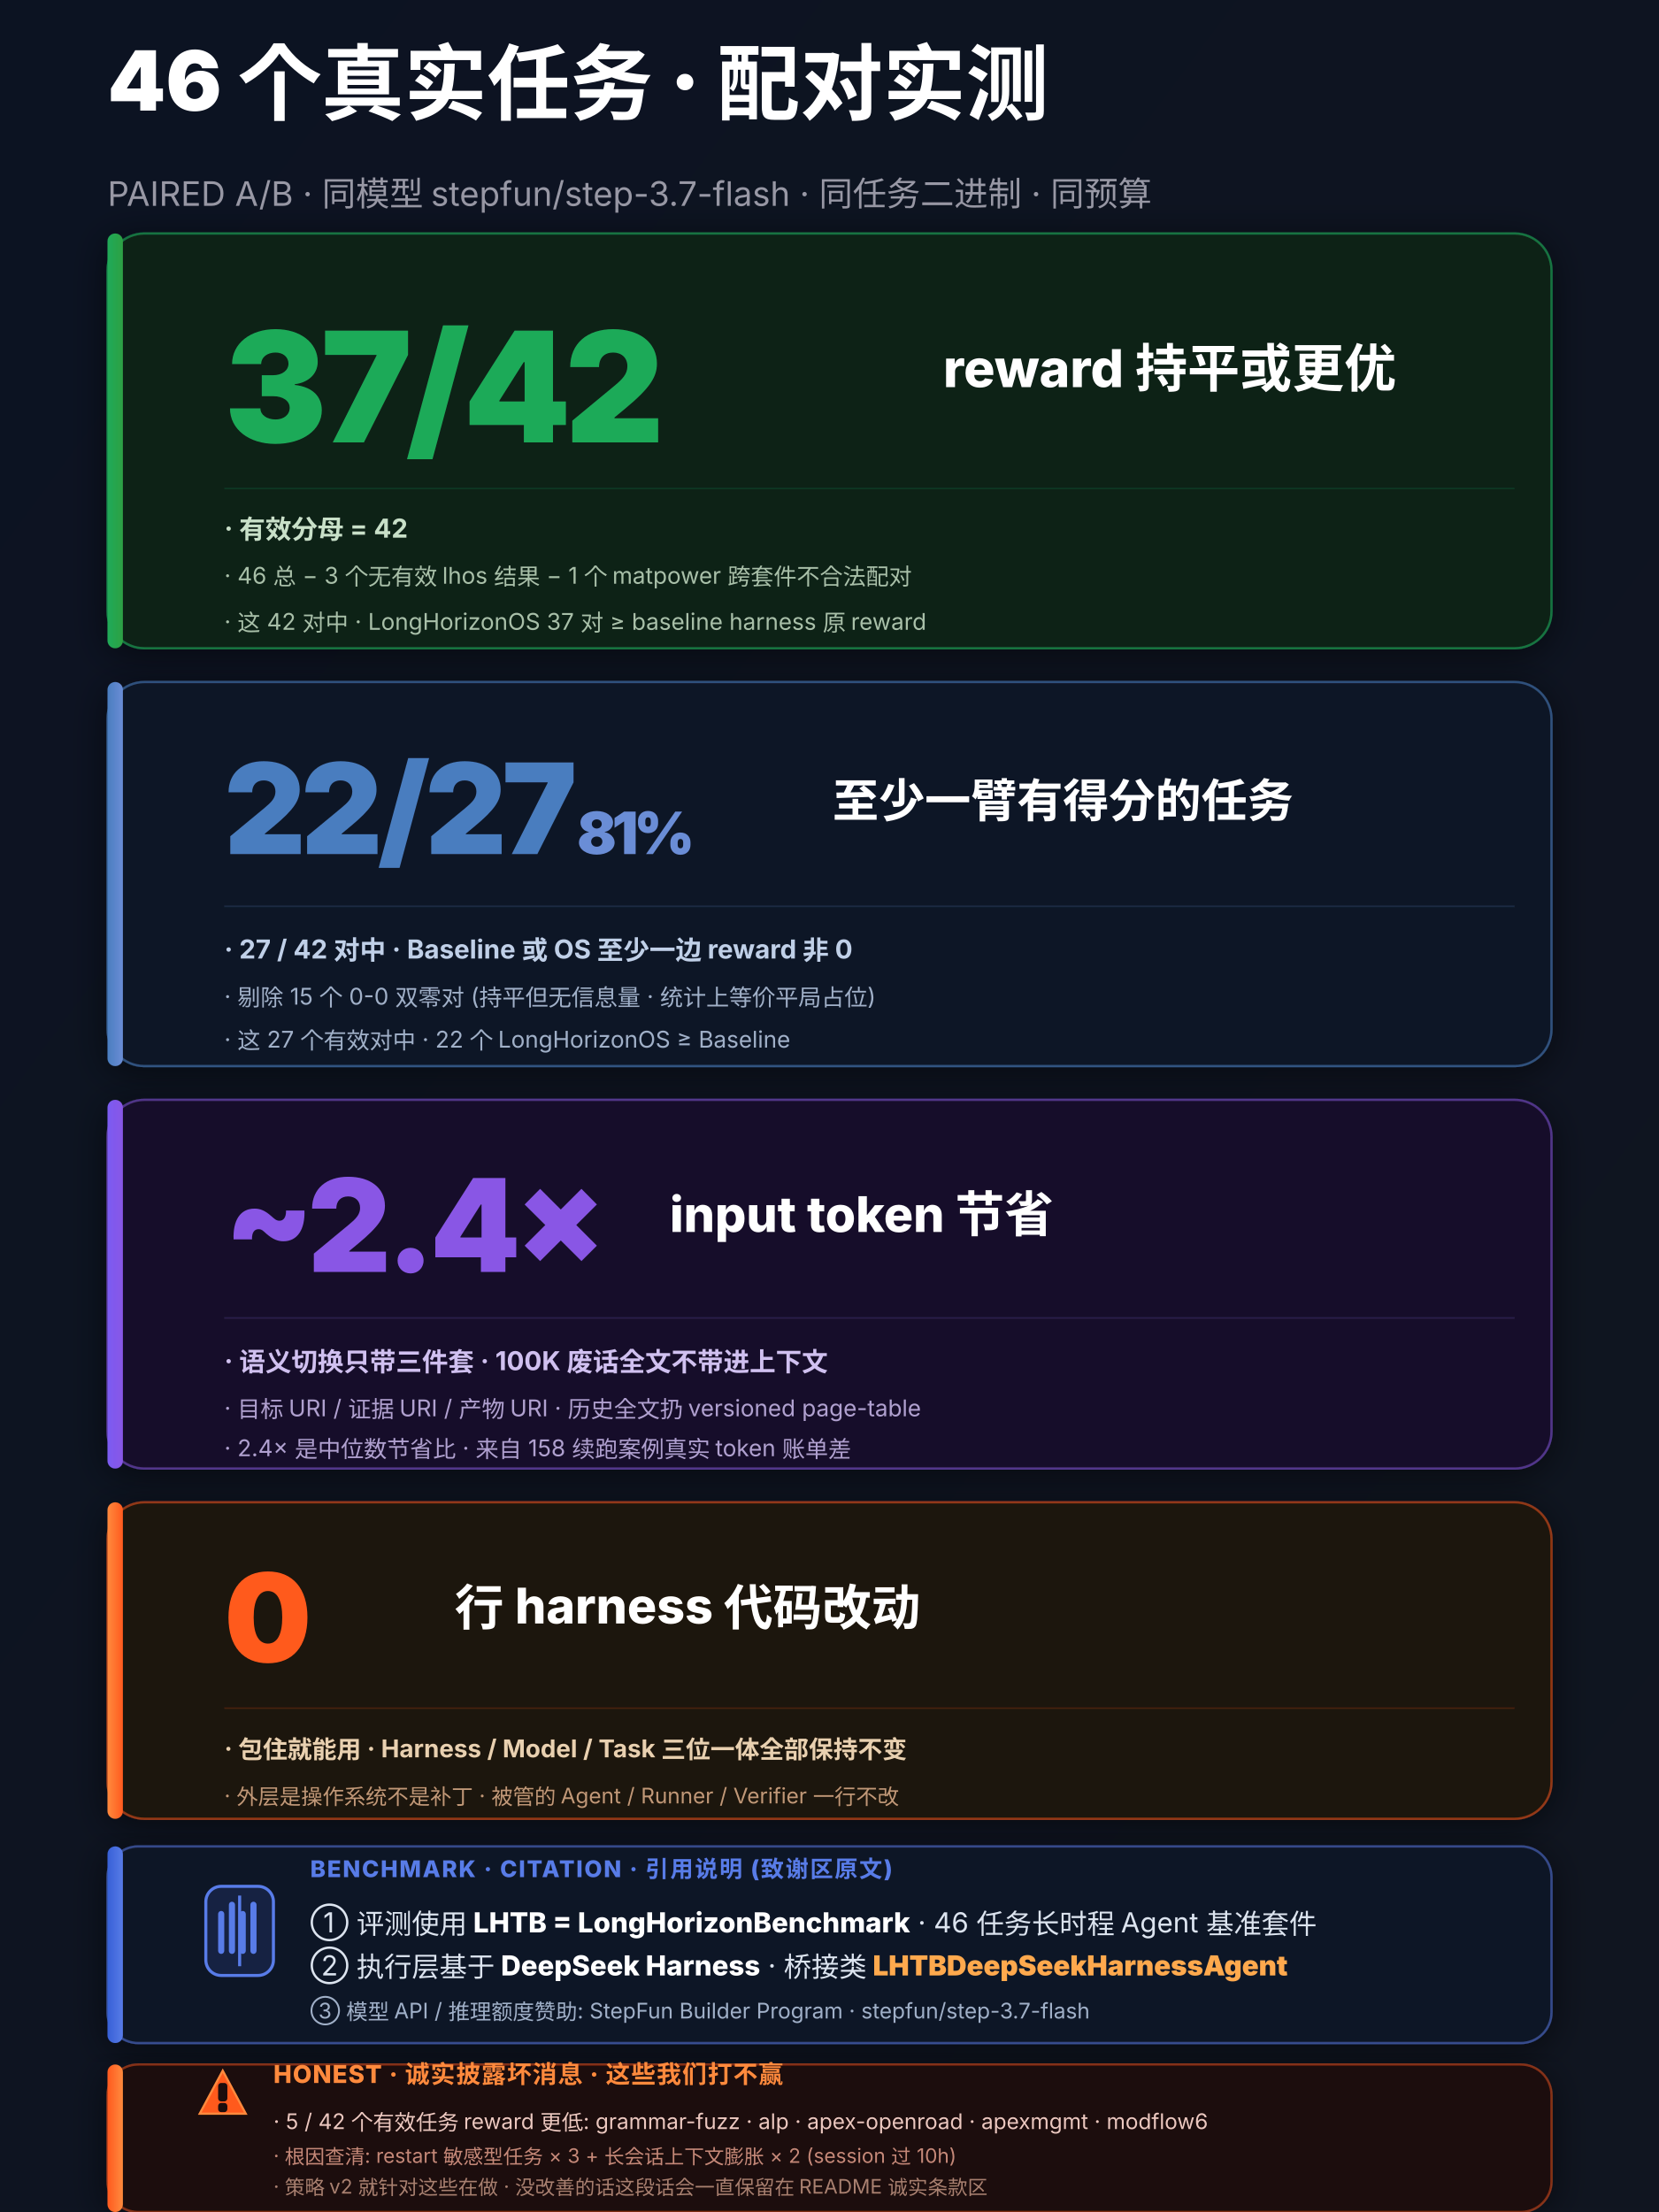
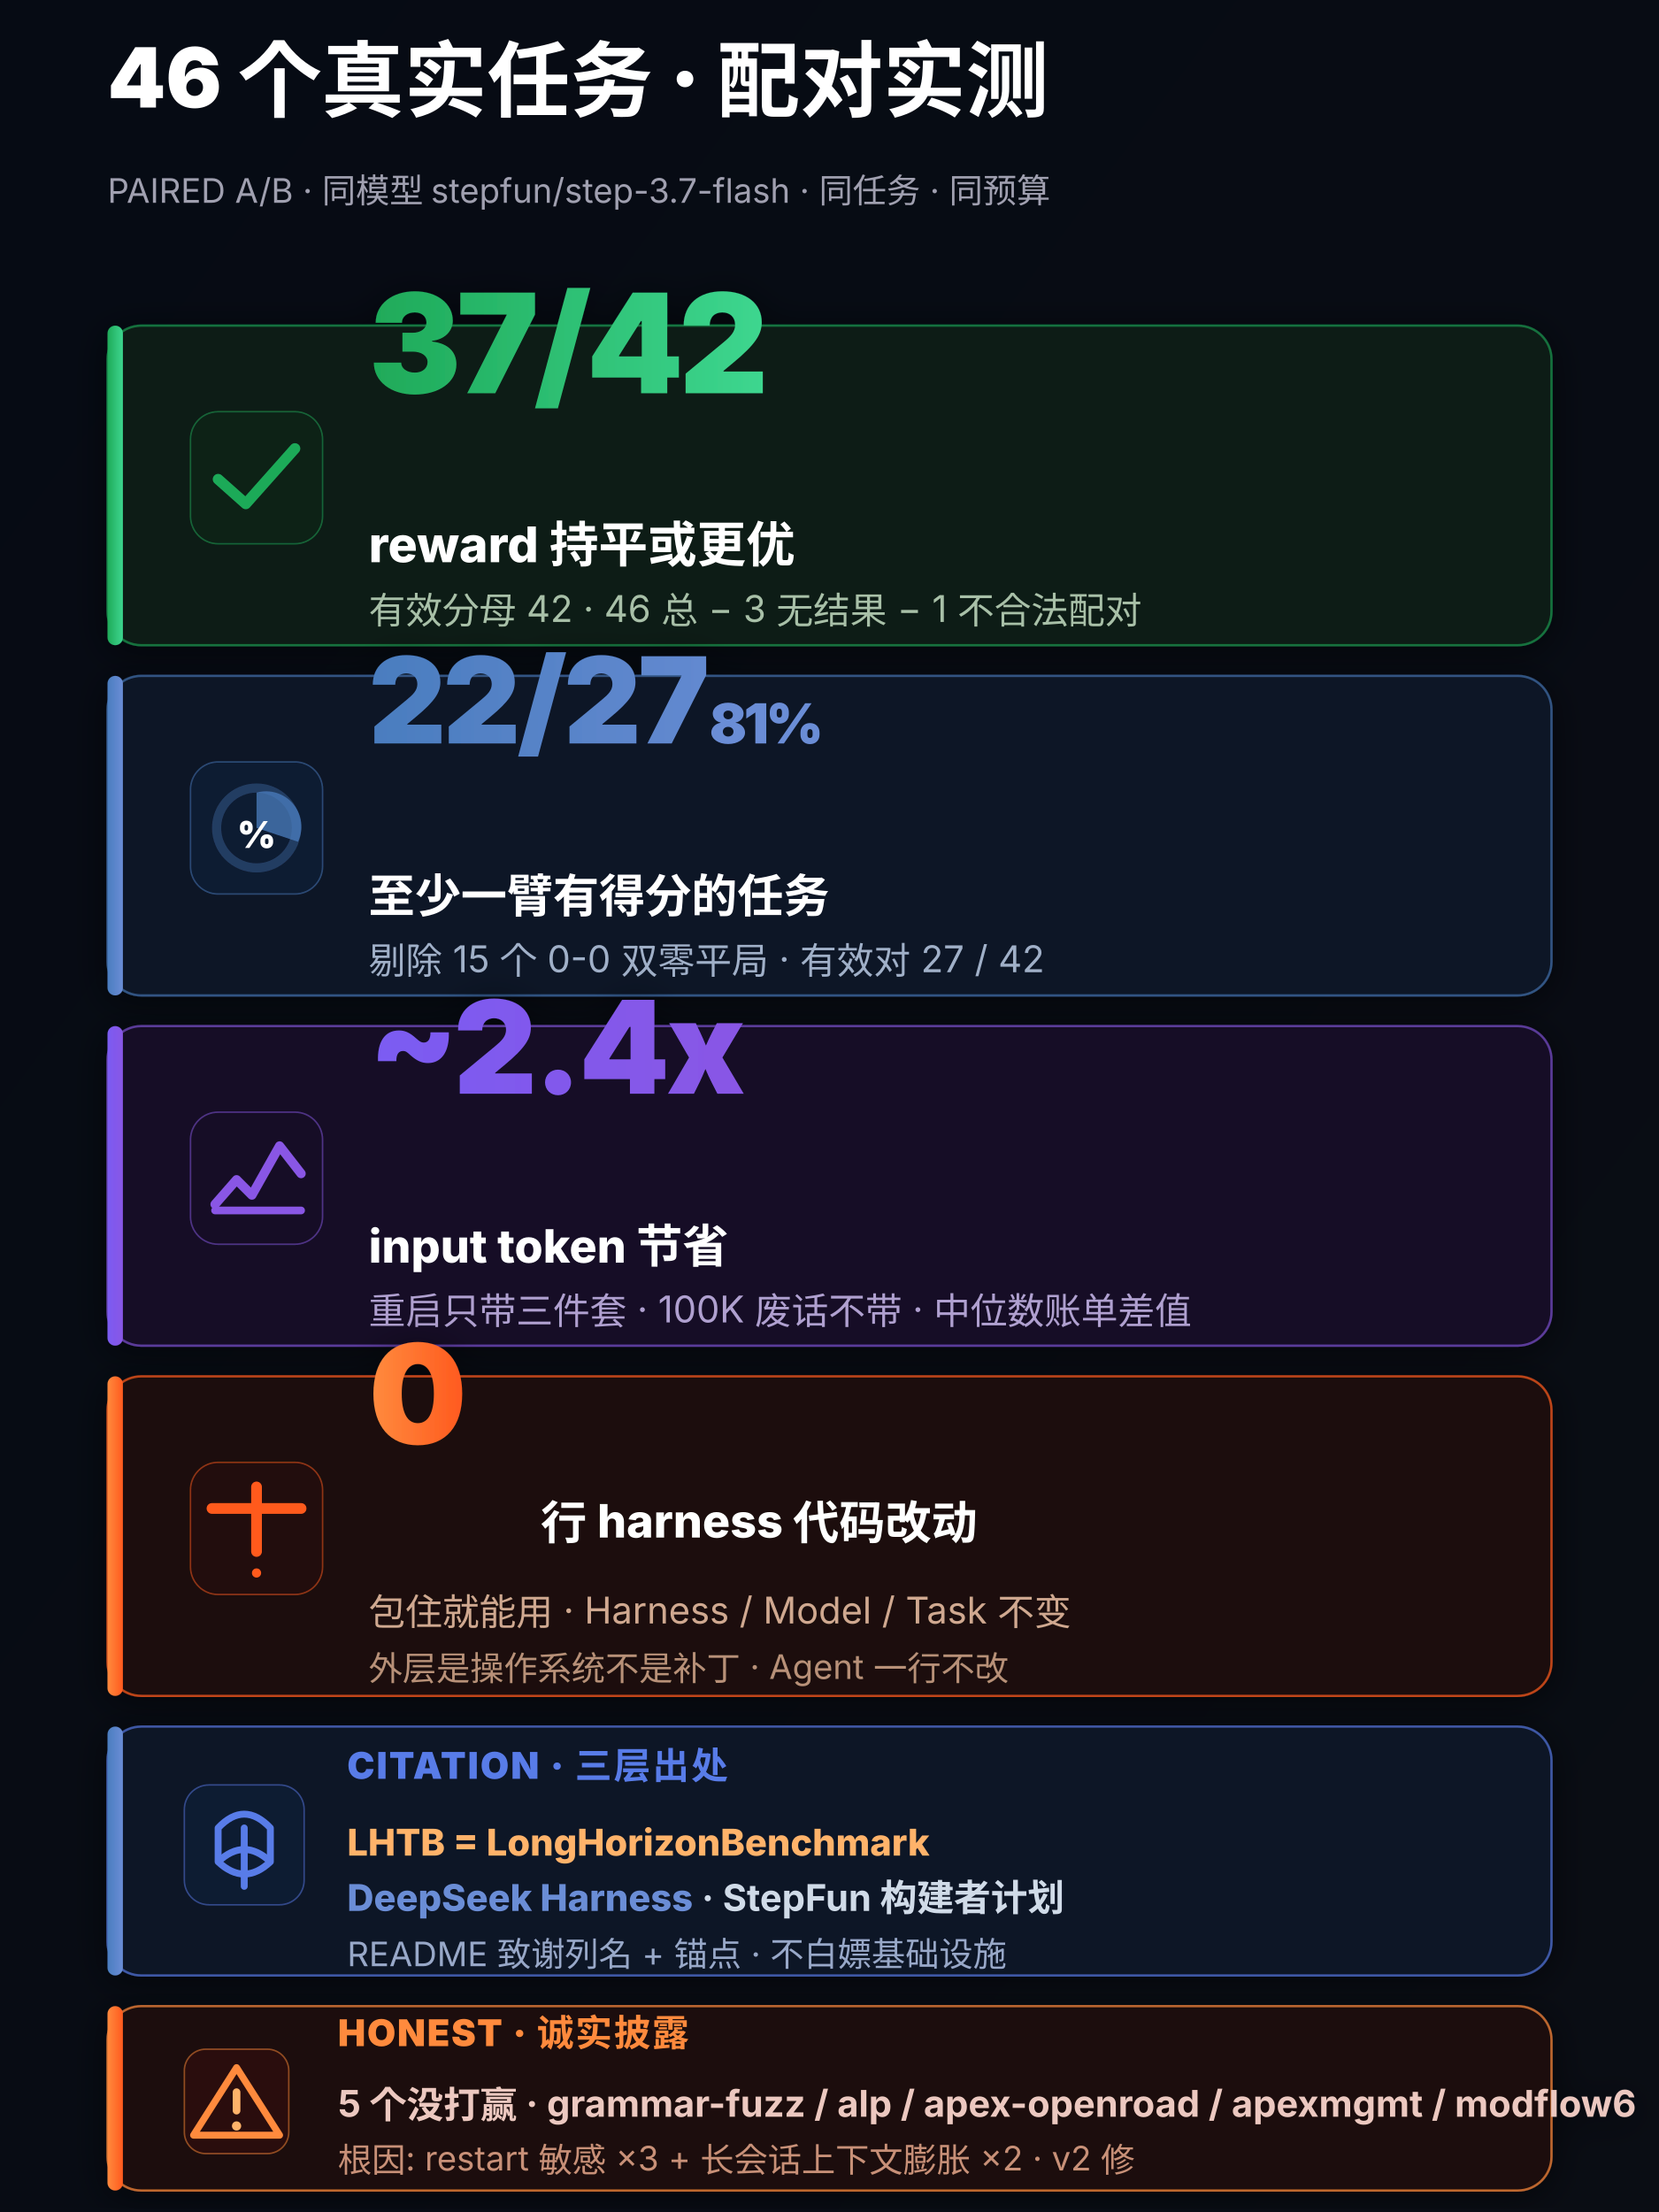
<svg xmlns="http://www.w3.org/2000/svg" viewBox="0 0 1080 1440" width="1080" height="1440">
  <defs>
    <linearGradient id="bg2" x1="0" y1="0" x2="1" y2="1">
-       <stop offset="0%" stop-color="#0c1322" />
-       <stop offset="100%" stop-color="#101520" />
+       <stop offset="0%" stop-color="#060b14" />
+       <stop offset="100%" stop-color="#0a0d14" />
    </linearGradient>
-     <linearGradient id="green" x1="0" y1="0" x2="1" y2="0">
+     <linearGradient id="g1" x1="0" y1="0" x2="1" y2="0">
      <stop offset="0%" stop-color="#1FAA59" />
-       <stop offset="100%" stop-color="#2ea043" />
+       <stop offset="100%" stop-color="#3DD68F" />
    </linearGradient>
-     <linearGradient id="blue" x1="0" y1="0" x2="1" y2="0">
+     <linearGradient id="g2" x1="0" y1="0" x2="1" y2="0">
      <stop offset="0%" stop-color="#4A7DBF" />
      <stop offset="100%" stop-color="#6B8DD6" />
    </linearGradient>
-     <linearGradient id="purple" x1="0" y1="0" x2="1" y2="0">
+     <linearGradient id="g3" x1="0" y1="0" x2="1" y2="0">
      <stop offset="0%" stop-color="#7B5BF2" />
      <stop offset="100%" stop-color="#8957e5" />
    </linearGradient>
-     <linearGradient id="orange" x1="0" y1="0" x2="1" y2="0">
+     <linearGradient id="g4" x1="0" y1="0" x2="1" y2="0">
      <stop offset="0%" stop-color="#FF8A3D" />
      <stop offset="100%" stop-color="#FF5A1F" />
-     </linearGradient>
-     <linearGradient id="cite" x1="0" y1="0" x2="1" y2="0">
-       <stop offset="0%" stop-color="#3760D6" />
-       <stop offset="100%" stop-color="#587BE8" />
-     </linearGradient>
-     <linearGradient id="warn" x1="0" y1="0" x2="1" y2="0">
-       <stop offset="0%" stop-color="#FF5A1F" />
-       <stop offset="100%" stop-color="#FF8A3D" />
    </linearGradient>
    <filter id="s2">
      <feDropShadow dx="0" dy="4" stdDeviation="12" flood-color="#000" flood-opacity="0.55" />
    </filter>
  </defs>
  <rect width="1080" height="1440" fill="url(#bg2)" />
-   <g transform="translate(70, 72)">
+   <g transform="translate(70, 70)">
    <text font-family="Helvetica Neue, Inter, Arial Black, sans-serif" font-size="54" font-weight="900" fill="#FFFFFF">46 个真实任务 · 配对实测</text>
-     <text y="62" font-family="Helvetica Neue, Inter, Arial, sans-serif" font-size="22" fill="#9898a5">PAIRED A/B · 同模型 stepfun/step-3.7-flash · 同任务二进制 · 同预算</text>
+     <text y="62" font-family="Helvetica Neue, Inter, Arial, sans-serif" font-size="22" fill="#a0a0b0">PAIRED A/B · 同模型 stepfun/step-3.7-flash · 同任务 · 同预算</text>
  </g>
-   <g transform="translate(70, 152)" filter="url(#s2)">
-     <rect width="940" height="270" rx="24" fill="#0f2018" stroke="#1FAA59" stroke-opacity="0.6" stroke-width="1.5" />
-     <rect x="0" y="0" width="10" height="270" rx="5" fill="url(#green)" />
-     <g transform="translate(76, 34)">
-       <text y="102" font-family="Helvetica Neue, Inter, Arial Black, sans-serif" font-size="100" font-weight="900" fill="#1FAA59" letter-spacing="-4">37/42</text>
-       <text x="468" y="66" font-family="Helvetica Neue, Inter, Arial, sans-serif" font-size="34" font-weight="800" fill="#FFFFFF">reward 持平或更优</text>
-       <line x1="0" y1="132" x2="840" y2="132" stroke="#1FAA59" stroke-opacity="0.18" stroke-width="1" />
-       <text x="0" y="164" font-family="Helvetica Neue, Inter, Arial, sans-serif" font-size="17" font-weight="700" fill="#c8e0c8">· 有效分母 = 42</text>
-       <text x="0" y="194" font-family="Helvetica Neue, Inter, Arial, sans-serif" font-size="15" fill="#a8c0a8">· 46 总 − 3 个无有效 lhos 结果 − 1 个 matpower 跨套件不合法配对</text>
-       <text x="0" y="224" font-family="Helvetica Neue, Inter, Arial, sans-serif" font-size="15" fill="#a8c0a8">· 这 42 对中 · LongHorizonOS 37 对 ≥ baseline harness 原 reward</text>
+   <g transform="translate(70, 212)" filter="url(#s2)">
+     <rect width="940" height="208" rx="22" fill="#0d1b14" stroke="#1FAA59" stroke-opacity="0.6" stroke-width="1.5" />
+     <rect x="0" y="0" width="10" height="208" rx="5" fill="url(#g1)" />
+     <g transform="translate(54, 56)">
+       <rect width="86" height="86" rx="18" fill="#0d2018" stroke="#1FAA59" stroke-opacity="0.5" />
+       <path d="M 18 44 L 36 60 L 68 24" fill="none" stroke="#1FAA59" stroke-width="7" stroke-linecap="round" stroke-linejoin="round" />
+     </g>
+     <g transform="translate(170, 44)">
+       <text font-family="Helvetica Neue, Inter, Arial Black, sans-serif" font-size="90" font-weight="900" fill="url(#g1)" letter-spacing="-3">37/42</text>
+       <text y="110" font-family="Helvetica Neue, Inter, Arial Black, sans-serif" font-size="32" font-weight="800" fill="#FFFFFF">reward 持平或更优</text>
+       <text y="150" font-family="Helvetica Neue, Inter, Arial, sans-serif" font-size="24" fill="#a8c0a8">有效分母 42 · 46 总 − 3 无结果 − 1 不合法配对</text>
    </g>
  </g>
-   <g transform="translate(70, 444)" filter="url(#s2)">
-     <rect width="940" height="250" rx="24" fill="#101828" stroke="#4A7DBF" stroke-opacity="0.55" stroke-width="1.5" />
-     <rect x="0" y="0" width="10" height="250" rx="5" fill="url(#blue)" />
-     <g transform="translate(76, 30)">
-       <text y="82" font-family="Helvetica Neue, Inter, Arial Black, sans-serif" font-size="82" font-weight="900" fill="#4A7DBF" letter-spacing="-3">22/27<tspan font-size="38" fill="#6B8DD6"> 81%</tspan>
+   <g transform="translate(70, 440)" filter="url(#s2)">
+     <rect width="940" height="208" rx="22" fill="#0d1525" stroke="#4A7DBF" stroke-opacity="0.6" stroke-width="1.5" />
+     <rect x="0" y="0" width="10" height="208" rx="5" fill="url(#g2)" />
+     <g transform="translate(54, 56)">
+       <rect width="86" height="86" rx="18" fill="#0e1a30" stroke="#4A7DBF" stroke-opacity="0.5" />
+       <circle cx="43" cy="43" r="26" fill="none" stroke="#4A7DBF" stroke-width="6" opacity="0.35" />
+       <path d="M 43 20 A 23 23 0 0 1 70 52 L 43 43 Z" fill="#4A7DBF" opacity="0.75" />
+       <text x="43" y="56" text-anchor="middle" font-family="Helvetica Neue, Inter, Arial Black, sans-serif" font-size="24" font-weight="900" fill="#FFFFFF">%</text>
+     </g>
+     <g transform="translate(170, 44)">
+       <text font-family="Helvetica Neue, Inter, Arial Black, sans-serif" font-size="78" font-weight="900" fill="url(#g2)" letter-spacing="-2">22/27<tspan font-size="36" fill="#6B8DD6"> 81%</tspan>
      </text>
-       <text x="396" y="58" font-family="Helvetica Neue, Inter, Arial, sans-serif" font-size="30" font-weight="800" fill="#FFFFFF">至少一臂有得分的任务</text>
-       <line x1="0" y1="116" x2="840" y2="116" stroke="#4A7DBF" stroke-opacity="0.18" stroke-width="1" />
-       <text x="0" y="150" font-family="Helvetica Neue, Inter, Arial, sans-serif" font-size="17" font-weight="700" fill="#c0d0e8">· 27 / 42 对中 · Baseline 或 OS 至少一边 reward 非 0</text>
-       <text x="0" y="180" font-family="Helvetica Neue, Inter, Arial, sans-serif" font-size="15" fill="#a0b0c8">· 剔除 15 个 0-0 双零对 (持平但无信息量 · 统计上等价平局占位)</text>
-       <text x="0" y="208" font-family="Helvetica Neue, Inter, Arial, sans-serif" font-size="15" fill="#a0b0c8">· 这 27 个有效对中 · 22 个 LongHorizonOS ≥ Baseline</text>
+       <text y="110" font-family="Helvetica Neue, Inter, Arial Black, sans-serif" font-size="30" font-weight="800" fill="#FFFFFF">至少一臂有得分的任务</text>
+       <text y="150" font-family="Helvetica Neue, Inter, Arial, sans-serif" font-size="24" fill="#a0b0c8">剔除 15 个 0-0 双零平局 · 有效对 27 / 42</text>
    </g>
  </g>
-   <g transform="translate(70, 716)" filter="url(#s2)">
-     <rect width="940" height="240" rx="24" fill="#18102a" stroke="#8957e5" stroke-opacity="0.5" stroke-width="1.5" />
-     <rect x="0" y="0" width="10" height="240" rx="5" fill="url(#purple)" />
-     <g transform="translate(76, 28)">
-       <text y="84" font-family="Helvetica Neue, Inter, Arial Black, sans-serif" font-size="84" font-weight="900" fill="#8957e5" letter-spacing="-3">~2.4×</text>
-       <text x="290" y="58" font-family="Helvetica Neue, Inter, Arial, sans-serif" font-size="32" font-weight="800" fill="#FFFFFF">input token 节省</text>
-       <line x1="0" y1="114" x2="840" y2="114" stroke="#8957e5" stroke-opacity="0.18" stroke-width="1" />
-       <text x="0" y="148" font-family="Helvetica Neue, Inter, Arial, sans-serif" font-size="17" font-weight="700" fill="#d0c0f0">· 语义切换只带三件套 · 100K 废话全文不带进上下文</text>
-       <text x="0" y="178" font-family="Helvetica Neue, Inter, Arial, sans-serif" font-size="15" fill="#b0a0d0">· 目标 URI / 证据 URI / 产物 URI · 历史全文扔 versioned page-table</text>
-       <text x="0" y="204" font-family="Helvetica Neue, Inter, Arial, sans-serif" font-size="15" fill="#b0a0d0">· 2.4× 是中位数节省比 · 来自 158 续跑案例真实 token 账单差</text>
+   <g transform="translate(70, 668)" filter="url(#s2)">
+     <rect width="940" height="208" rx="22" fill="#140e25" stroke="#8957e5" stroke-opacity="0.6" stroke-width="1.5" />
+     <rect x="0" y="0" width="10" height="208" rx="5" fill="url(#g3)" />
+     <g transform="translate(54, 56)">
+       <rect width="86" height="86" rx="18" fill="#181028" stroke="#8957e5" stroke-opacity="0.5" />
+       <path d="M 16 60 L 30 44 L 40 54 L 58 22 L 72 40" fill="none" stroke="#8957e5" stroke-width="6" stroke-linecap="round" stroke-linejoin="round" />
+       <line x1="16" y1="64" x2="72" y2="64" stroke="#8957e5" stroke-width="5" stroke-linecap="round" />
+     </g>
+     <g transform="translate(170, 44)">
+       <text font-family="Helvetica Neue, Inter, Arial Black, sans-serif" font-size="84" font-weight="900" fill="url(#g3)" letter-spacing="-2">~2.4x</text>
+       <text y="110" font-family="Helvetica Neue, Inter, Arial Black, sans-serif" font-size="30" font-weight="800" fill="#FFFFFF">input token 节省</text>
+       <text y="150" font-family="Helvetica Neue, Inter, Arial, sans-serif" font-size="24" fill="#b0a0d0">重启只带三件套 · 100K 废话不带 · 中位数账单差值</text>
    </g>
  </g>
-   <g transform="translate(70, 978)" filter="url(#s2)">
-     <rect width="940" height="206" rx="24" fill="#1e1408" stroke="#FF5A1F" stroke-opacity="0.5" stroke-width="1.5" />
-     <rect x="0" y="0" width="10" height="206" rx="5" fill="url(#orange)" />
-     <g transform="translate(76, 24)">
-       <text y="80" font-family="Helvetica Neue, Inter, Arial Black, sans-serif" font-size="80" font-weight="900" fill="#FF5A1F" letter-spacing="-2">0</text>
-       <text x="150" y="56" font-family="Helvetica Neue, Inter, Arial, sans-serif" font-size="32" font-weight="800" fill="#FFFFFF">行 harness 代码改动</text>
-       <line x1="0" y1="110" x2="840" y2="110" stroke="#FF5A1F" stroke-opacity="0.18" stroke-width="1" />
-       <text x="0" y="142" font-family="Helvetica Neue, Inter, Arial, sans-serif" font-size="16" font-weight="700" fill="#e8d0b0">· 包住就能用 · Harness / Model / Task 三位一体全部保持不变</text>
-       <text x="0" y="172" font-family="Helvetica Neue, Inter, Arial, sans-serif" font-size="14" fill="#c09878">· 外层是操作系统不是补丁 · 被管的 Agent / Runner / Verifier 一行不改</text>
+   <g transform="translate(70, 896)" filter="url(#s2)">
+     <rect width="940" height="208" rx="22" fill="#1a100c" stroke="#FF5A1F" stroke-opacity="0.7" stroke-width="1.5" />
+     <rect x="0" y="0" width="10" height="208" rx="5" fill="url(#g4)" />
+     <g transform="translate(54, 56)">
+       <rect width="86" height="86" rx="18" fill="#200a0a" stroke="#FF5A1F" stroke-opacity="0.5" />
+       <path d="M 14 30 L 72 30 M 43 16 L 43 58" stroke="#FF5A1F" stroke-width="7" stroke-linecap="round" />
+       <circle cx="43" cy="72" r="3" fill="#FF5A1F" />
+     </g>
+     <g transform="translate(170, 44)">
+       <text font-family="Helvetica Neue, Inter, Arial Black, sans-serif" font-size="90" font-weight="900" fill="url(#g4)" letter-spacing="-2">0</text>
+       <text x="112" y="62" font-family="Helvetica Neue, Inter, Arial Black, sans-serif" font-size="30" font-weight="800" fill="#FFFFFF">行 harness 代码改动</text>
+       <text y="118" font-family="Helvetica Neue, Inter, Arial, sans-serif" font-size="24" fill="#d0a890">包住就能用 · Harness / Model / Task 不变</text>
+       <text y="154" font-family="Helvetica Neue, Inter, Arial, sans-serif" font-size="22" fill="#b89078">外层是操作系统不是补丁 · Agent 一行不改</text>
    </g>
  </g>
-   <g transform="translate(70, 1202)" filter="url(#s2)">
-     <rect width="940" height="128" rx="20" fill="#101828" stroke="#587BE8" stroke-opacity="0.5" stroke-width="1.5" />
-     <rect x="0" y="0" width="10" height="128" rx="5" fill="url(#cite)" />
-     <g transform="translate(64, 20)">
-       <rect x="0" y="6" width="44" height="58" rx="10" fill="#3760D6" fill-opacity="0.15" stroke="#587BE8" stroke-width="2" />
-       <path d="M 22 12 L 22 58" stroke="#587BE8" stroke-width="2" />
-       <rect x="8" y="22" width="4" height="28" rx="2" fill="#587BE8" />
-       <rect x="15" y="16" width="4" height="34" rx="2" fill="#587BE8" />
-       <rect x="22" y="22" width="4" height="28" rx="2" fill="#587BE8" />
-       <rect x="29" y="16" width="4" height="34" rx="2" fill="#587BE8" />
-       <g transform="translate(68, 0)">
-         <text font-family="Helvetica Neue, Inter, Arial, sans-serif" font-size="15" font-weight="800" fill="#587BE8" letter-spacing="1.0">BENCHMARK · CITATION · 引用说明 (致谢区原文)</text>
-         <text y="36" font-family="Helvetica Neue, Inter, Arial, sans-serif" font-size="18" fill="#dce4ef">① 评测使用 <tspan font-weight="800" fill="#FFFFFF">LHTB = LongHorizonBenchmark</tspan> · 46 任务长时程 Agent 基准套件</text>
-         <text y="64" font-family="Helvetica Neue, Inter, Arial, sans-serif" font-size="18" fill="#dce4ef">② 执行层基于 <tspan font-weight="800" fill="#FFFFFF">DeepSeek Harness</tspan> · 桥接类 <tspan font-weight="900" fill="#FFA94D">LHTBDeepSeekHarnessAgent</tspan>
-         </text>
-         <text y="92" font-family="Helvetica Neue, Inter, Arial, sans-serif" font-size="14" fill="#a0b0c8">③ 模型 API / 推理额度赞助: StepFun Builder Program · stepfun/step-3.7-flash</text>
-       </g>
+   <g transform="translate(70, 1124)" filter="url(#s2)">
+     <rect width="940" height="162" rx="22" fill="#0d1526" stroke="#587BE8" stroke-opacity="0.65" stroke-width="1.5" />
+     <rect x="0" y="0" width="10" height="162" rx="5" fill="url(#g2)" />
+     <g transform="translate(50, 38)">
+       <rect width="78" height="78" rx="16" fill="#0e1a30" stroke="#587BE8" stroke-opacity="0.5" />
+       <path d="M 22 28 Q 39 10 56 28 L 56 50 Q 39 66 22 50 Z" fill="none" stroke="#587BE8" stroke-width="4.5" stroke-linejoin="round" />
+       <path d="M 22 50 Q 39 34 56 50" fill="none" stroke="#587BE8" stroke-width="4.5" stroke-linejoin="round" />
+       <line x1="39" y1="28" x2="39" y2="66" stroke="#587BE8" stroke-width="4.5" stroke-linecap="round" />
+     </g>
+     <g transform="translate(156, 34)">
+       <text font-family="Helvetica Neue, Inter, Arial Black, sans-serif" font-size="24" font-weight="900" fill="#587BE8" letter-spacing="1.2">CITATION · 三层出处</text>
+       <text y="50" font-family="Helvetica Neue, Inter, Arial, sans-serif" font-size="24" font-weight="800" fill="#FFFFFF">
+         <tspan fill="#FFB36B">LHTB = LongHorizonBenchmark</tspan>
+       </text>
+       <text y="86" font-family="Helvetica Neue, Inter, Arial, sans-serif" font-size="24" font-weight="700" fill="#d0dbe8">
+         <tspan fill="#6B8DD6" font-weight="800">DeepSeek Harness</tspan> · StepFun 构建者计划
+       </text>
+       <text y="122" font-family="Helvetica Neue, Inter, Arial, sans-serif" font-size="22" fill="#98a8c8">README 致谢列名 + 锚点 · 不白嫖基础设施</text>
    </g>
  </g>
-   <g transform="translate(70, 1344)" filter="url(#s2)">
-     <rect width="940" height="96" rx="20" fill="#1a0a0a" stroke="#FF5A1F" stroke-opacity="0.45" stroke-width="1.5" />
-     <rect x="0" y="0" width="10" height="96" rx="5" fill="url(#warn)" />
-     <g transform="translate(60, 12)">
-       <polygon points="0,20 15,-8 30,20" fill="#FF5A1F" stroke="#FF8A3D" stroke-width="1.4" />
-       <rect x="12" y="0" width="6" height="12" rx="2" fill="#1a0a0a" />
-       <rect x="12" y="13" width="6" height="6" rx="2" fill="#1a0a0a" />
-       <g transform="translate(48, 0)">
-         <text font-family="Helvetica Neue, Inter, Arial Black, sans-serif" font-size="16" font-weight="800" fill="#FF8A3D" letter-spacing="0.6">HONEST · 诚实披露坏消息 · 这些我们打不赢</text>
-         <text y="30" font-family="Helvetica Neue, Inter, Arial, sans-serif" font-size="14" fill="#ecc8c0">· 5 / 42 个有效任务 reward 更低: grammar-fuzz · alp · apex-openroad · apexmgmt · modflow6</text>
-         <text y="52" font-family="Helvetica Neue, Inter, Arial, sans-serif" font-size="13" fill="#c48878">· 根因查清: restart 敏感型任务 × 3 + 长会话上下文膨胀 × 2 (session 过 10h)</text>
-         <text y="72" font-family="Helvetica Neue, Inter, Arial, sans-serif" font-size="13" fill="#a88070">· 策略 v2 就针对这些在做 · 没改善的话这段话会一直保留在 README 诚实条款区</text>
-       </g>
+   <g transform="translate(70, 1306)" filter="url(#s2)">
+     <rect width="940" height="120" rx="22" fill="#1a0d0a" stroke="#FF8A3D" stroke-opacity="0.7" stroke-width="1.5" />
+     <rect x="0" y="0" width="10" height="120" rx="5" fill="url(#g4)" />
+     <g transform="translate(50, 28)">
+       <rect width="68" height="68" rx="14" fill="#2a0e0a" stroke="#FF8A3D" stroke-opacity="0.5" />
+       <polygon points="34,12 62,56 6,56" fill="none" stroke="#FF8A3D" stroke-width="4.5" stroke-linejoin="round" />
+       <line x1="34" y1="28" x2="34" y2="40" stroke="#FFB36B" stroke-width="5" stroke-linecap="round" />
+       <circle cx="34" cy="50" r="3" fill="#FFB36B" />
+     </g>
+     <g transform="translate(150, 26)">
+       <text font-family="Helvetica Neue, Inter, Arial Black, sans-serif" font-size="24" font-weight="900" fill="#FF8A3D" letter-spacing="1">HONEST · 诚实披露</text>
+       <text y="46" font-family="Helvetica Neue, Inter, Arial, sans-serif" font-size="24" font-weight="700" fill="#ecc8c0">5 个没打赢 · grammar-fuzz / alp / apex-openroad / apexmgmt / modflow6</text>
+       <text y="82" font-family="Helvetica Neue, Inter, Arial, sans-serif" font-size="22" fill="#c89078">根因: restart 敏感 ×3 + 长会话上下文膨胀 ×2 · v2 修</text>
    </g>
  </g>
</svg>
